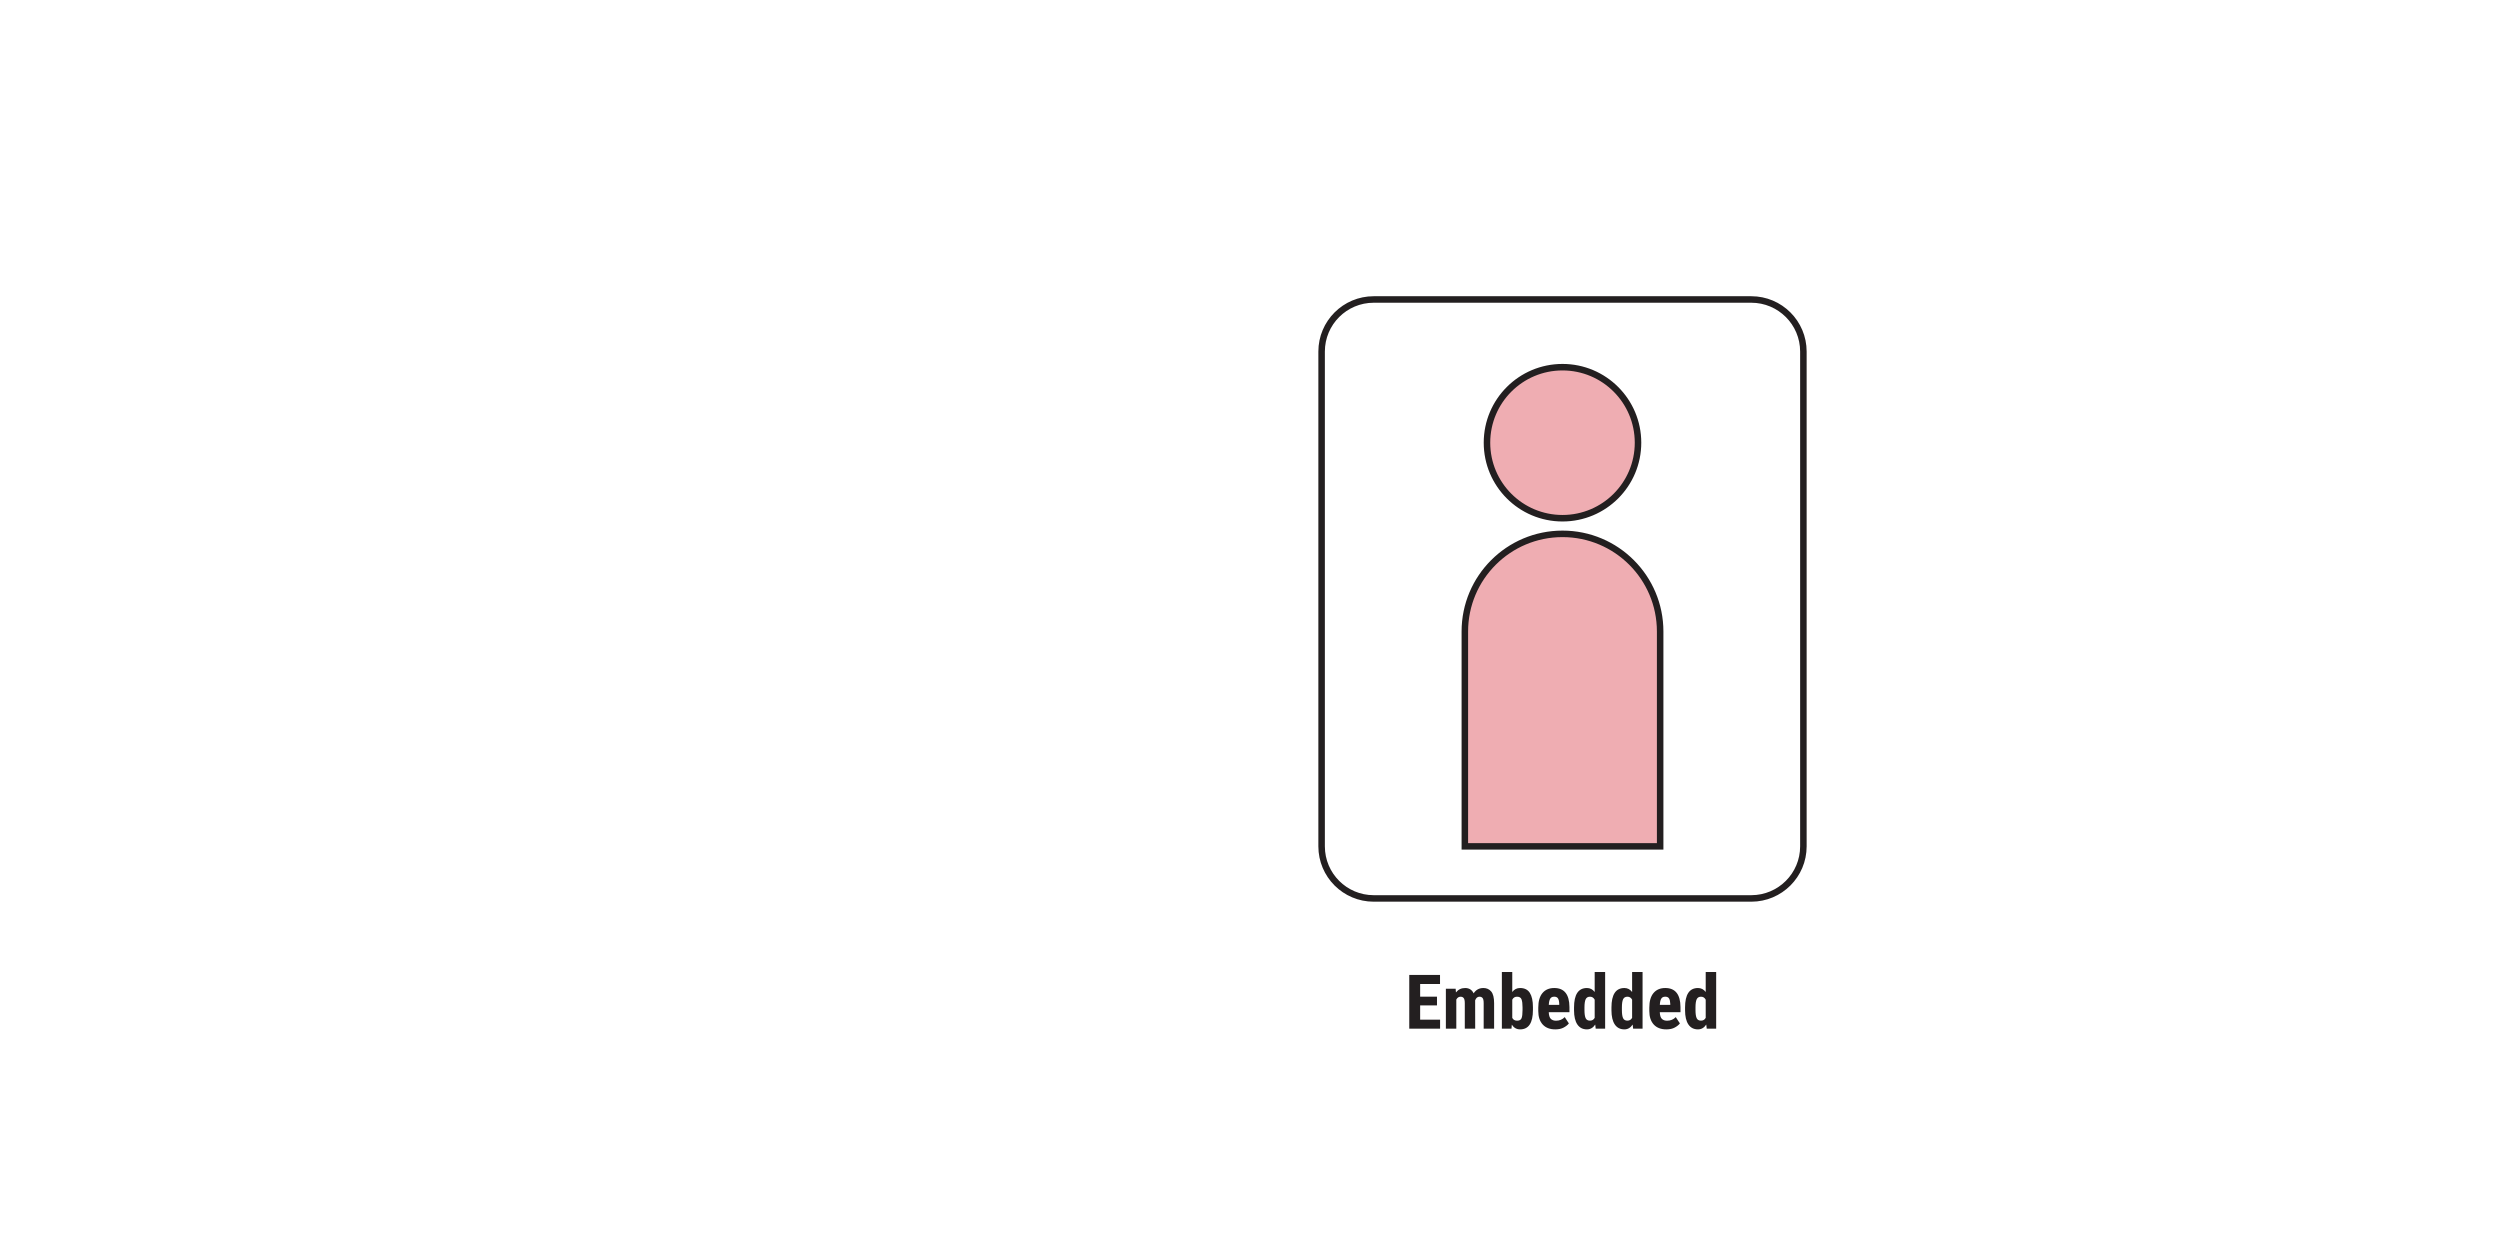
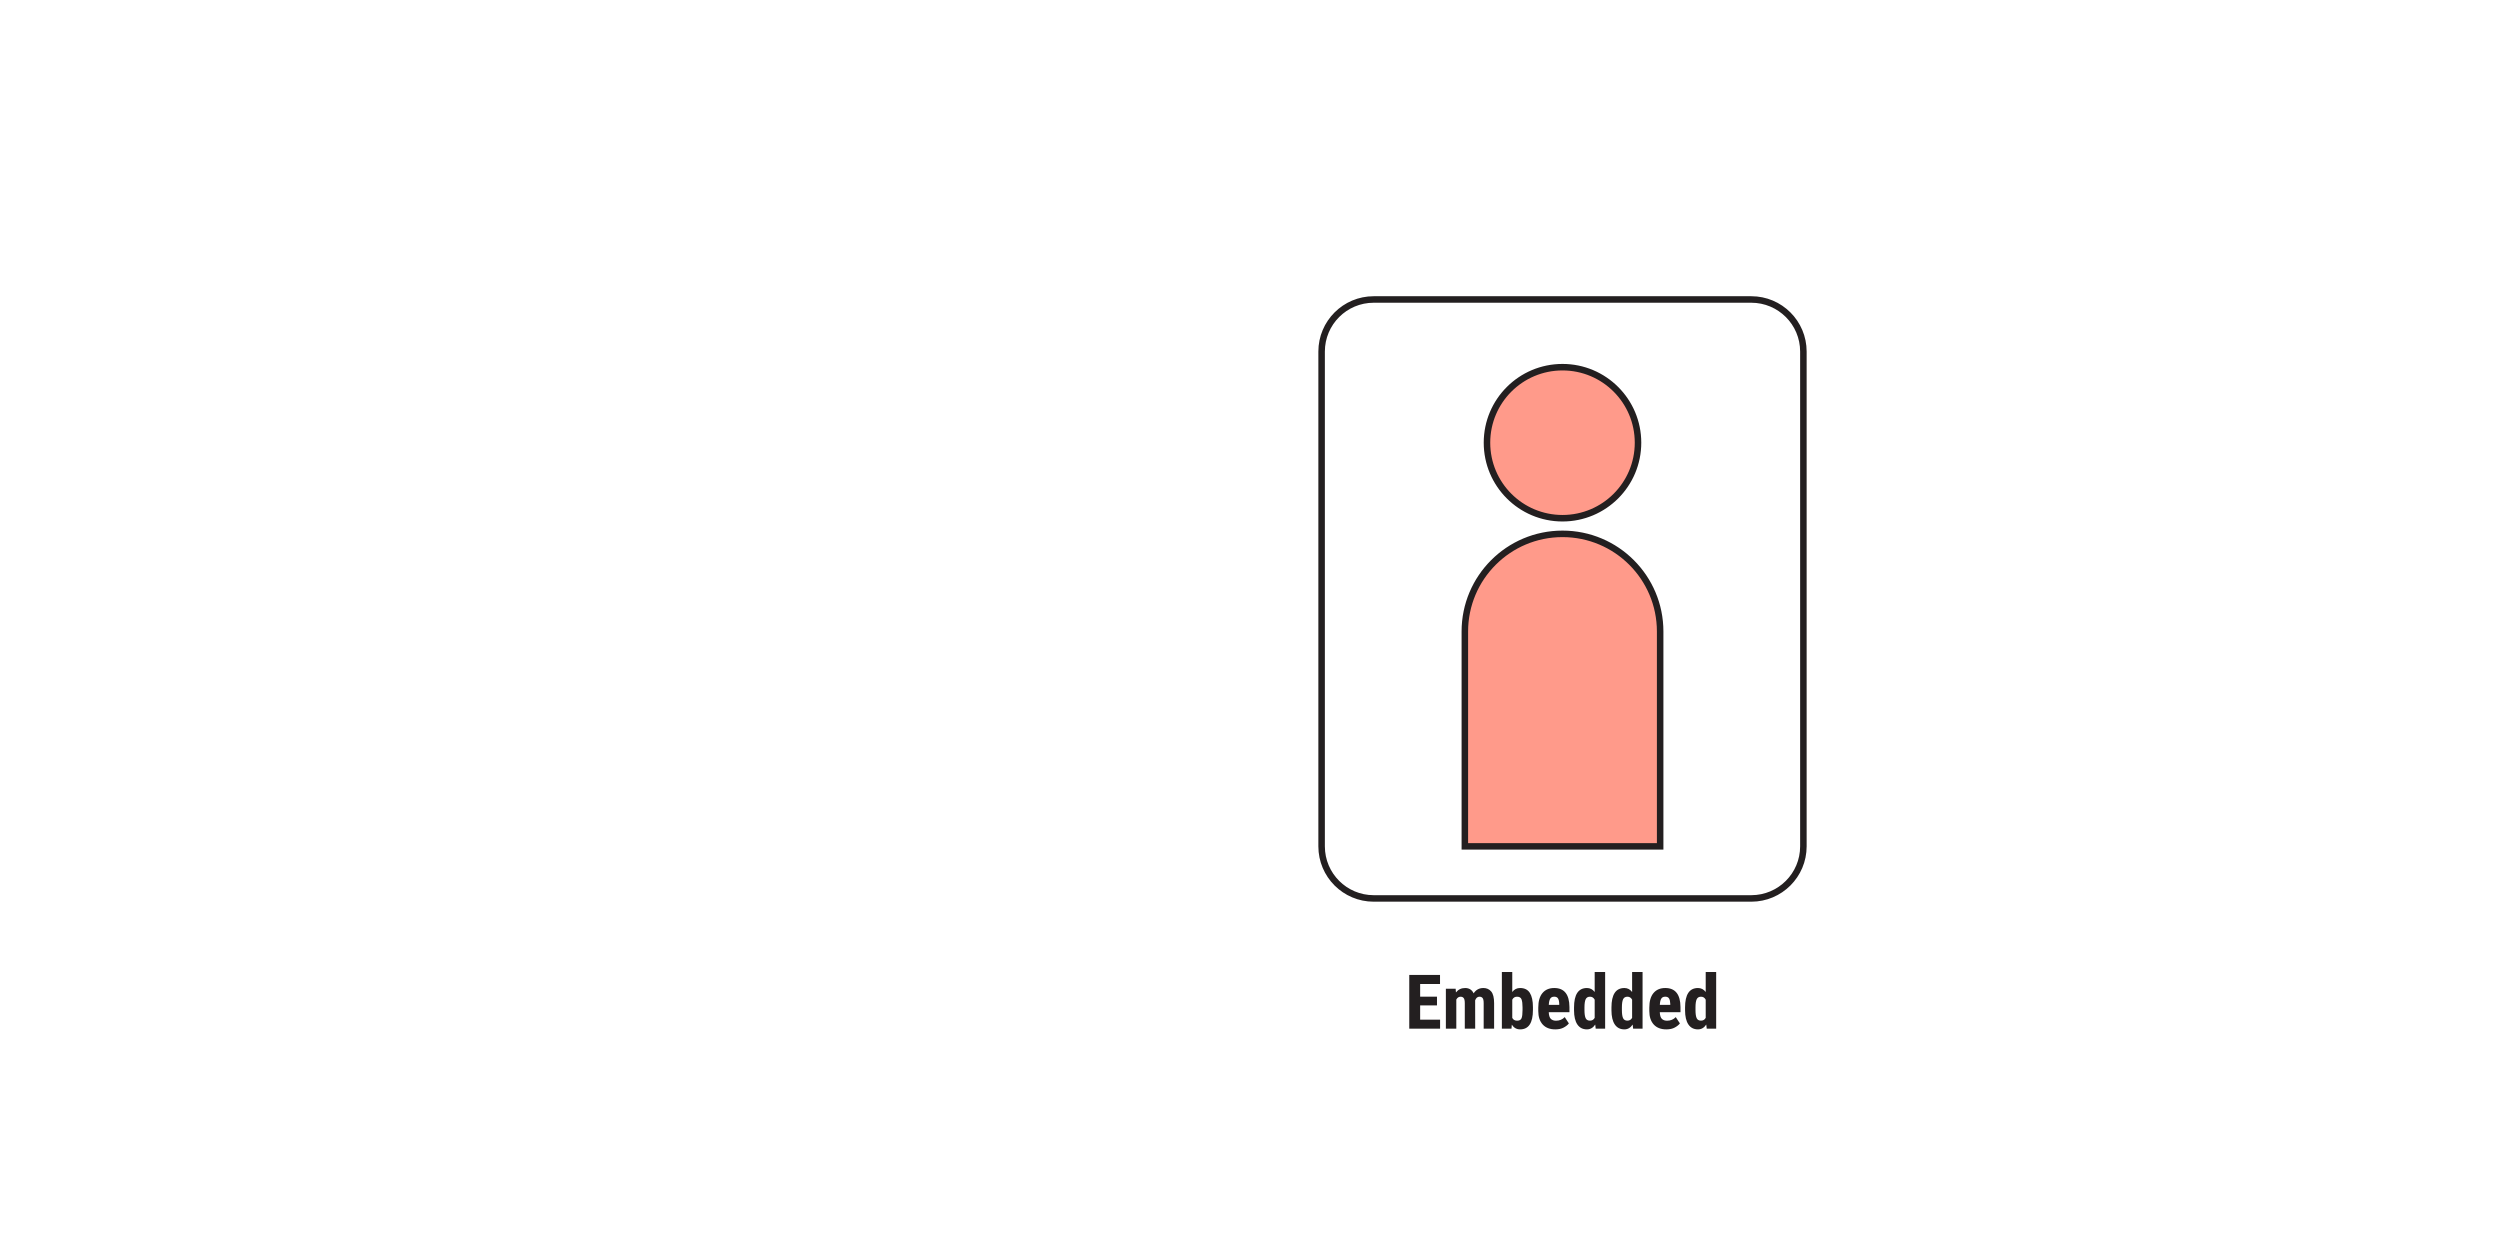
<svg xmlns="http://www.w3.org/2000/svg" viewBox="0 0 1920 960" width="1920" height="960">
  <defs>
    <marker id="a" viewBox="0 0 10 10" refX="9" refY="5" markerWidth="7" markerHeight="7" orient="auto-start-reverse">
      <path d="M0 0 L10 5 L0 10 z" fill="#231f20" />
    </marker>
  </defs>
  <rect x="1015" y="230" width="370" height="460" rx="40" fill="none" stroke="#231f20" stroke-width="5" />
-   <circle cx="1200" cy="340" r="58" fill="#efadb2" stroke="#231f20" stroke-width="5" />
-   <path d="M1125.0 650 L1125.0 485.0 A75.0 75.0 0 0 1 1275.0 485.0 L1275.0 650 Z" fill="#efadb2" stroke="#231f20" stroke-width="5" />
+   <circle cx="1200" cy="340" r="58" fill="#ff9a8a" stroke="#231f20" stroke-width="5" />
+   <path d="M1125.0 650 L1125.0 485.0 A75.0 75.0 0 0 1 1275.0 485.0 L1275.0 650 Z" fill="#ff9a8a" stroke="#231f20" stroke-width="5" />
  <text x="1200" y="790" text-anchor="middle" font-size="58" fill="#231f20" style="font-family:'Roboto Condensed',Arial,sans-serif;font-weight:700">Embedded</text>
</svg>
